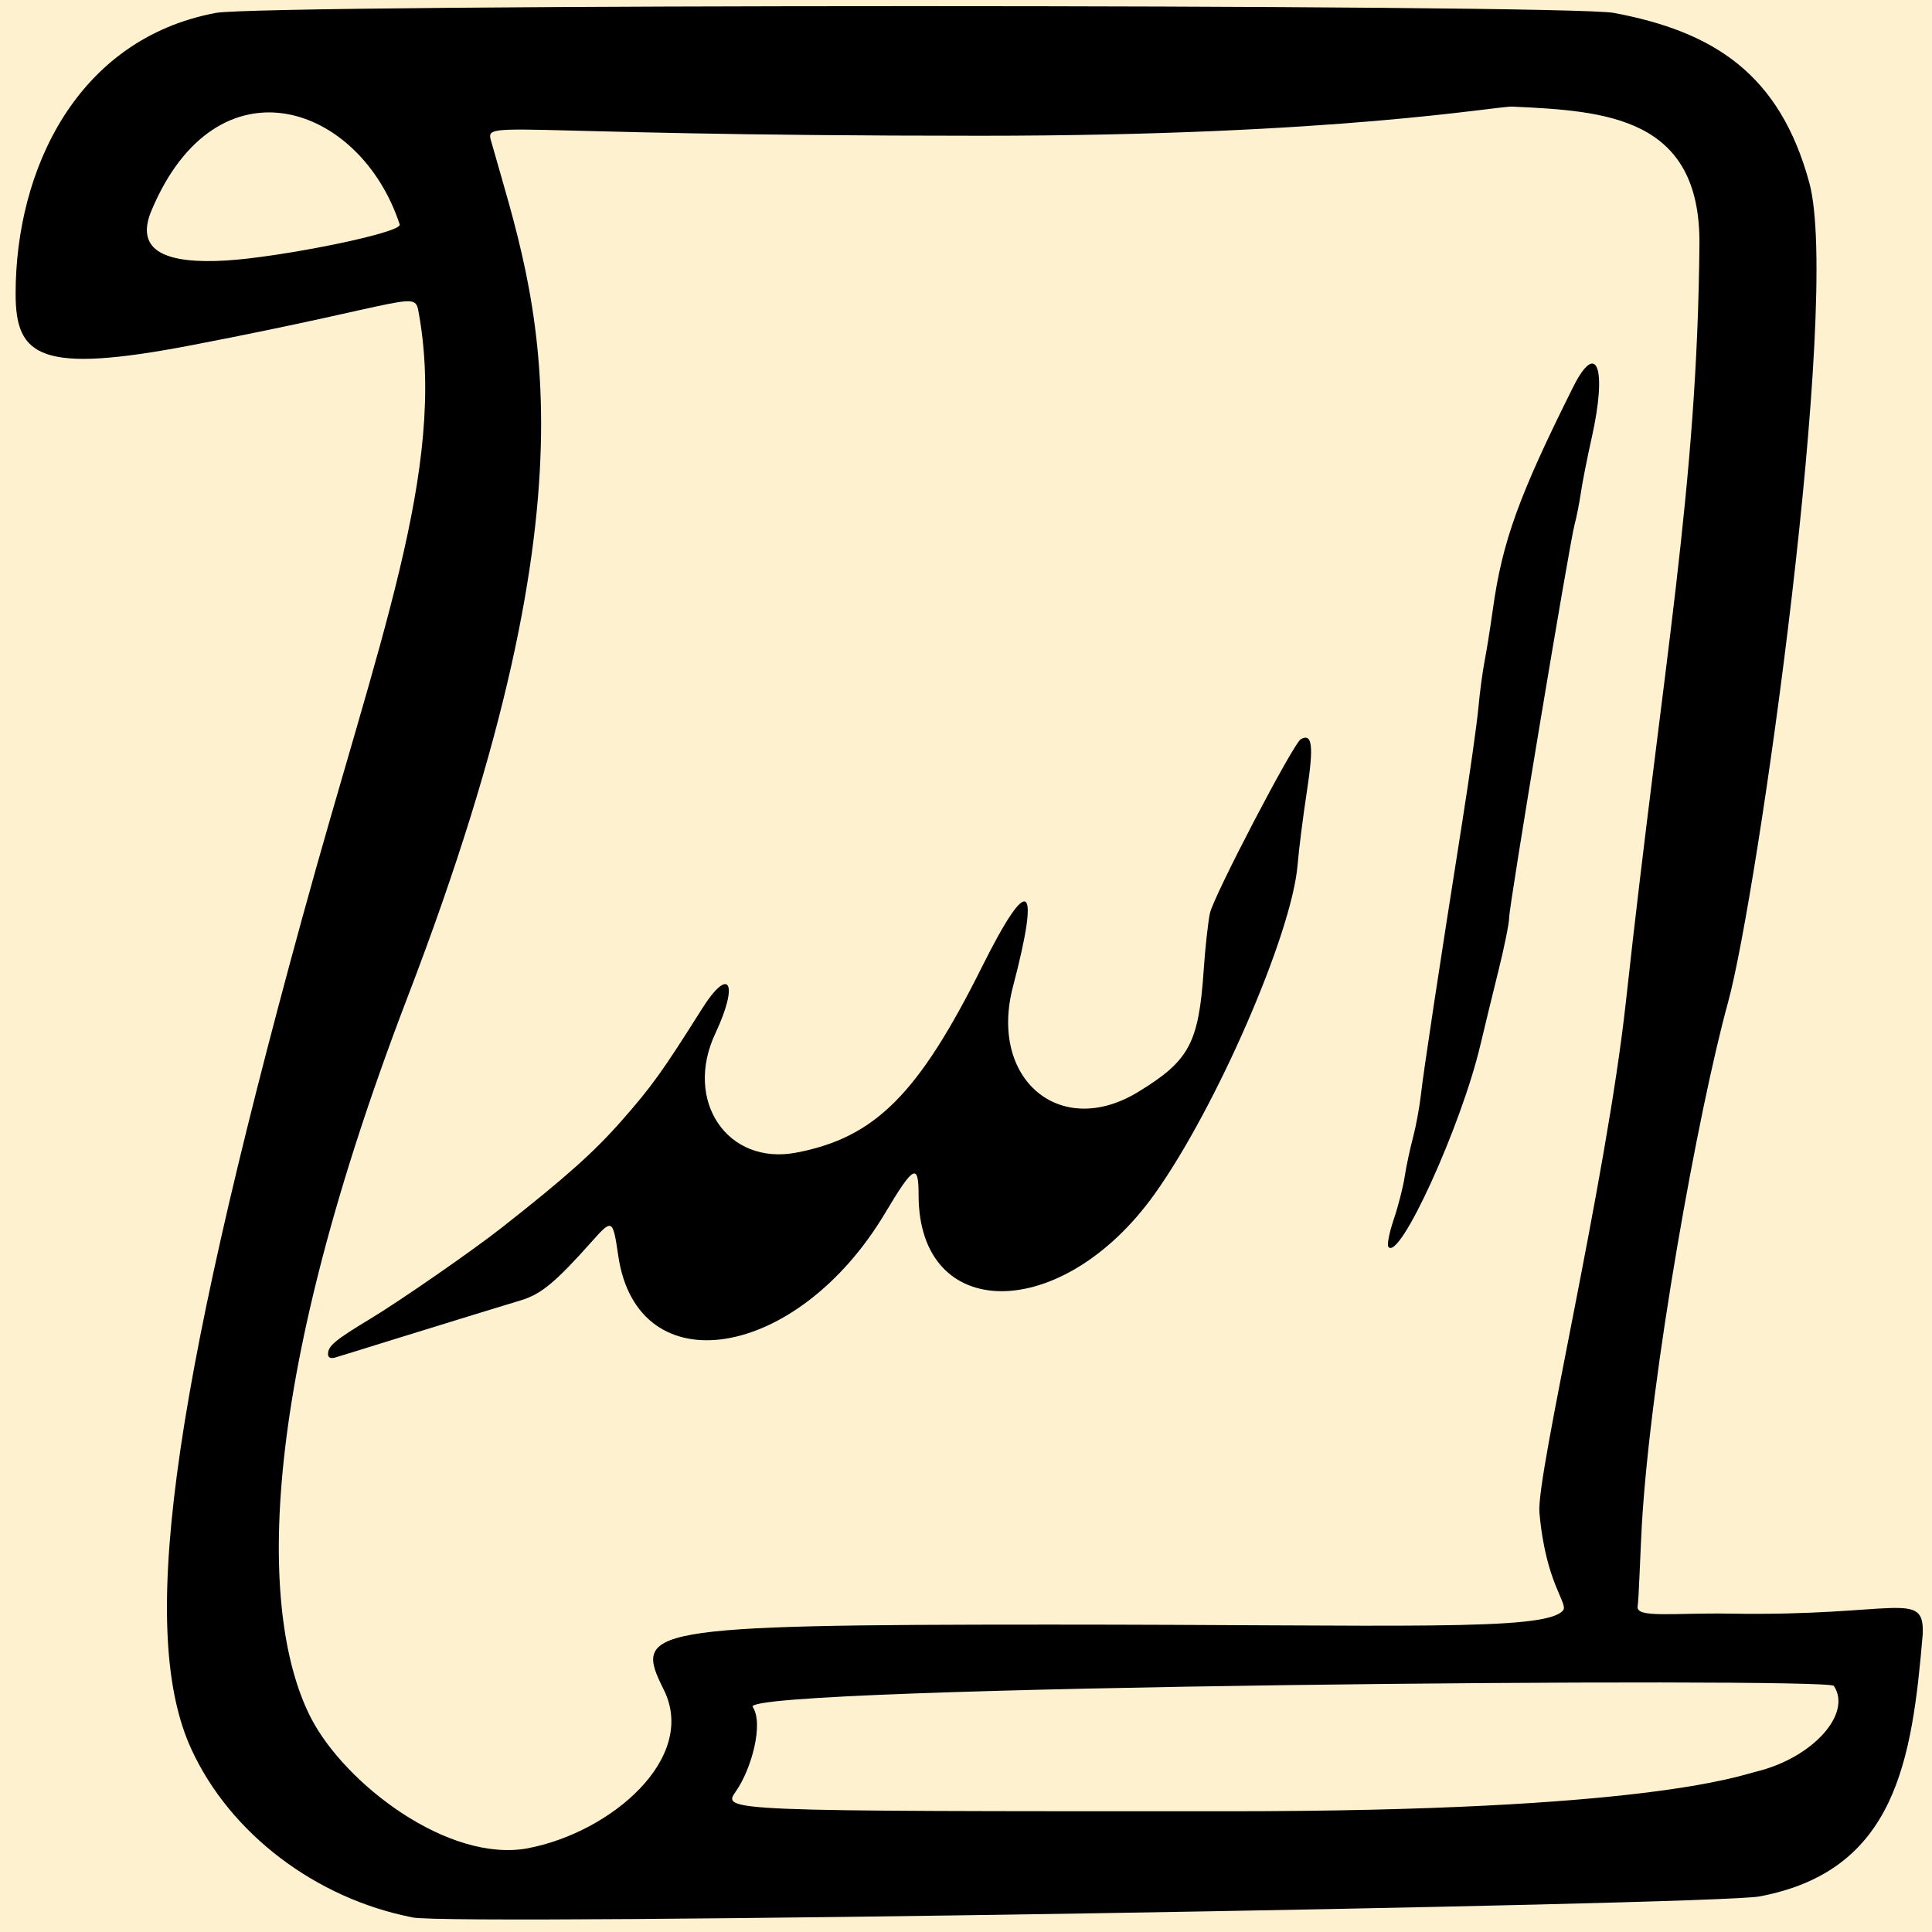
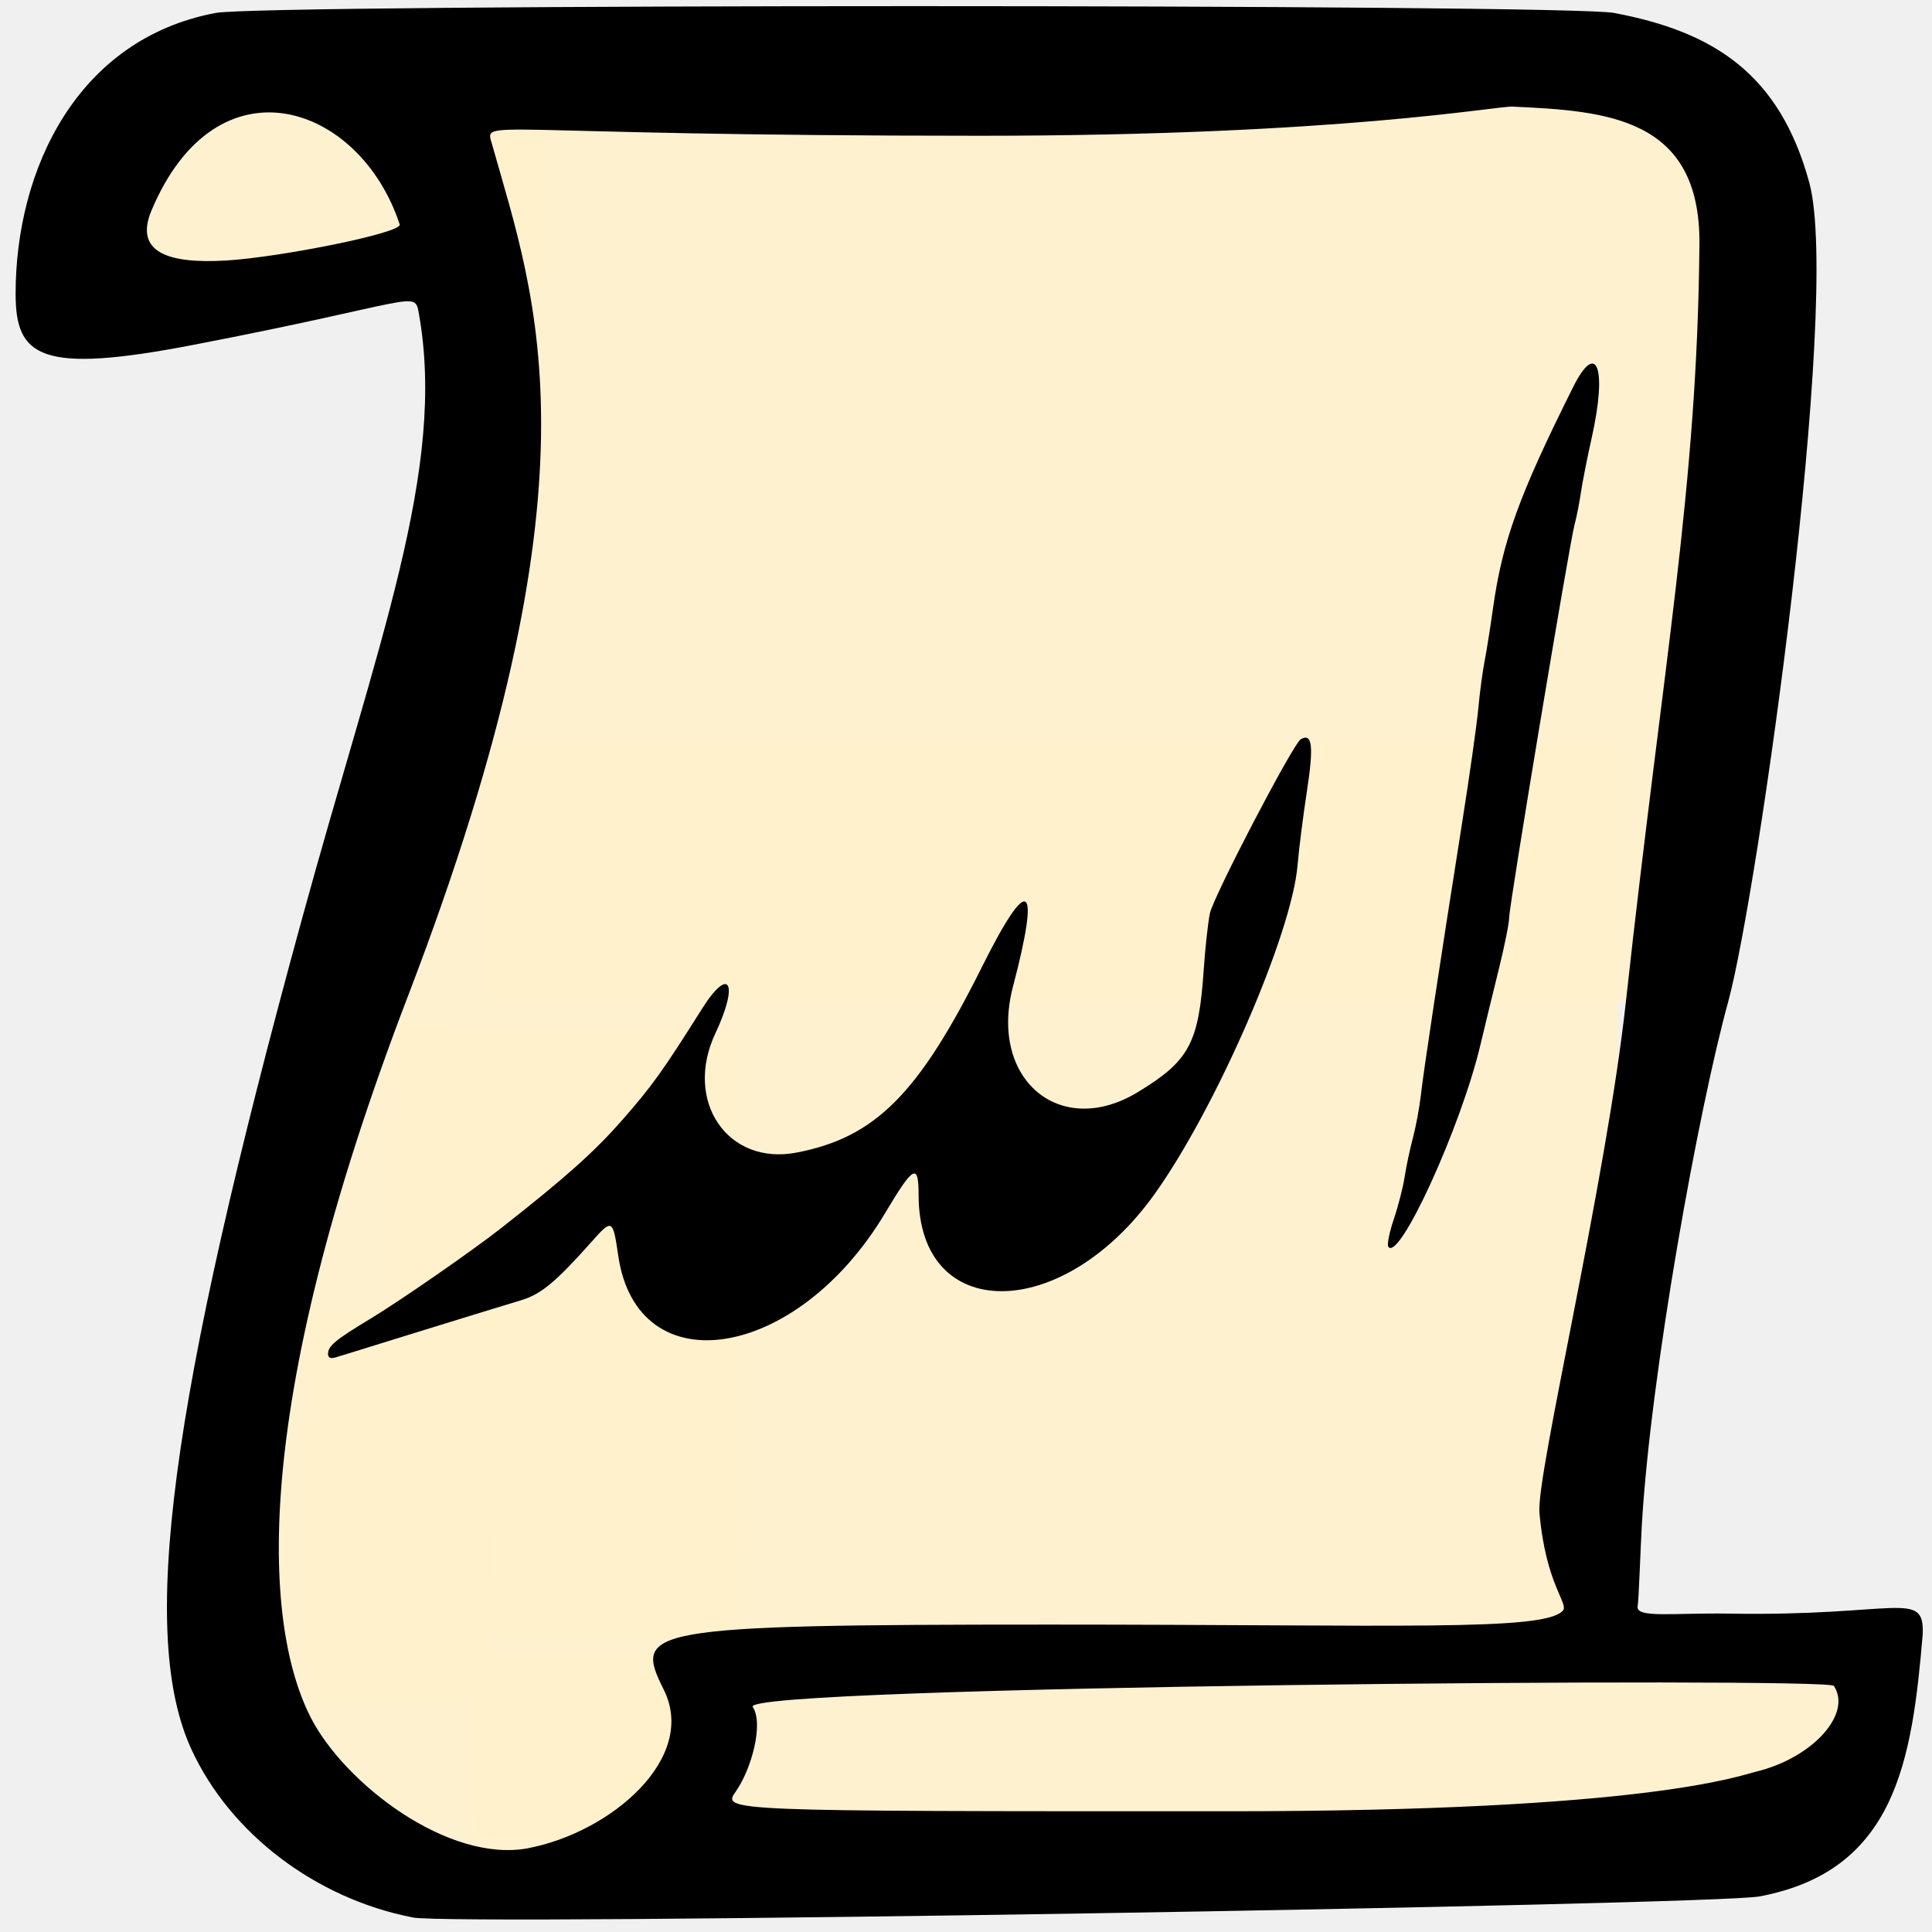
<svg xmlns="http://www.w3.org/2000/svg" width="50mm" height="50mm" viewBox="0 0 50 50" version="1.1" id="svg1">
  <defs id="defs1">
    <linearGradient id="swatch14">
      <stop style="stop-color:#977200;stop-opacity:1;" offset="0" id="stop14" />
    </linearGradient>
    <linearGradient id="swatch7">
      <stop style="stop-color:#1a1a1a;stop-opacity:1;" offset="0" id="stop7" />
    </linearGradient>
  </defs>
  <g id="layer4" transform="translate(-12.21034,-33.85545)">
-     <rect style="display:inline;fill:#fff1cc;fill-opacity:0.9;stroke:none;stroke-width:0.12;stroke-opacity:1" id="rect20" width="50" height="50" x="12.21" y="33.855" />
+     <rect style="display:inline;fill:#fff1cc;fill-opacity:0.9;stroke:none;stroke-width:0.065;stroke-opacity:1" id="rect20" width="23.125" height="31.607" x="36.634" y="-56.472" transform="matrix(-2.9121766e-4,1,-0.9999999,-3.076559e-4,0,0)" />
+     <rect style="display:inline;fill:#fff1cc;fill-opacity:0.9;stroke:none;stroke-width:0.065;stroke-opacity:1" id="rect20-6" width="23.125" height="31.607" x="53.063" y="-54.093" transform="matrix(-2.9121766e-4,1,-0.9999999,-3.076559e-4,0,0)" />
+     <rect style="display:inline;fill:#fff1cc;fill-opacity:0.9;stroke:none;stroke-width:0.037;stroke-opacity:1" id="rect20-6-3" width="21.549" height="11.187" x="60.405" y="-31.322" transform="matrix(-1.106105e-4,1,-0.9999997,-8.1000272e-4,0,0)" />
+     <rect style="display:inline;fill:#fff1cc;fill-opacity:0.9;stroke:none;stroke-width:0.019;stroke-opacity:1" id="rect20-6-3-5" width="10.103" height="5.948" x="67.738" y="-24.86" transform="matrix(-1.254307e-4,1,-0.9999997,-7.1429736e-4,0,0)" />
+     <rect style="display:inline;fill:#fff1cc;fill-opacity:0.9;stroke:none;stroke-width:0.017;stroke-opacity:1" id="rect20-6-3-5-6" width="4.566" height="10.904" x="36.697" y="-26.377" transform="matrix(-5.0882554e-4,0.9999999,-1,-1.7608163e-4,0,0)" />
+     <rect style="display:inline;fill:#fff1cc;fill-opacity:0.9;stroke:none;stroke-width:0.031;stroke-opacity:1" id="rect20-6-7" width="4.766" height="35.637" x="76.68" y="-62.407" transform="matrix(-0.03004925,0.9995484,-1,-5.621605e-5,0,0)" />
  </g>
  <g id="layer2" style="display:none" transform="translate(-12.21034,-33.85545)">
    <circle style="fill:#ffffff;fill-opacity:1;stroke:none;stroke-width:0.367;stroke-opacity:1" id="path3-4" cx="55" cy="55" r="54.816" />
    <circle style="display:inline;mix-blend-mode:normal;fill:#fff1cc;fill-opacity:0.9;stroke:none;stroke-width:1.003" id="path3" cx="55" cy="55" r="55" />
  </g>
  <g id="layer1" transform="translate(-51.94979,-68.71966)">
    <path style="fill:#000000;fill-opacity:1;stroke-width:0.317" d="m 62.622,118.341 c -2.505,-0.49 -4.713,-2.168 -5.717,-4.346 -1.36,-2.95 -0.59,-8.9 2.851,-21.462 1.99,-7.267 3.75,-11.662 3.036,-15.687 -0.115,-0.646 -0.004,-0.323 -5.87,0.805 -3.937,0.757 -4.568,0.303 -4.568,-1.33 0,-3.211 1.588,-6.592 5.18,-7.267 1.244,-0.234 34.946,-0.234 36.187,2.62e-4 2.581,0.486 4.285,1.574 5.053,4.392 0.831,3.051 -1.335,18.42 -2.102,21.211 -0.765,2.781 -2.008,9.623 -2.233,13.553 -0.031,0.533 -0.077,1.908 -0.107,2.081 -0.053,0.315 0.935,0.164 2.389,0.189 4.33,0.073 5.032,-0.634 4.989,0.528 -0.277,3.282 -0.699,6.127 -4.225,6.791 -1.186,0.223 -33.716,0.768 -34.862,0.544 z m 3.013,-1.794 c 2.127,-0.412 4.375,-2.327 3.494,-4.096 -0.779,-1.565 -0.589,-1.687 10.009,-1.687 9.019,0 12.788,0.181 13.26,-0.363 0.155,-0.179 -0.445,-0.674 -0.608,-2.536 -0.085,-0.972 1.727,-8.548 2.238,-13.221 0.969,-8.848 1.848,-13.266 1.903,-19.606 0.029,-3.292 -2.421,-3.448 -4.837,-3.559 -0.411,-0.019 -4.457,0.754 -13.781,0.754 -13.046,0 -12.825,-0.476 -12.631,0.215 1.14,4.051 2.971,8.635 -2.173,22.047 -4.205,10.962 -3.679,16.409 -2.514,18.68 0.874,1.703 3.564,3.775 5.638,3.374 z m -5.195,-12.79 c 0,-0.204 0.187,-0.36 1.086,-0.902 0.783,-0.473 2.658,-1.772 3.417,-2.37 1.662,-1.307 2.378,-1.947 3.104,-2.772 0.766,-0.871 1.05,-1.266 2.067,-2.88 0.713,-1.132 0.965,-0.68 0.35,0.629 -0.824,1.752 0.313,3.428 2.096,3.087 2.04,-0.39 3.16,-1.511 4.808,-4.816 1.207,-2.421 1.517,-2.219 0.798,0.518 -0.631,2.4 1.218,3.959 3.236,2.73 1.328,-0.809 1.571,-1.261 1.7,-3.165 0.038,-0.559 0.11,-1.214 0.159,-1.456 0.09,-0.438 2.157,-4.399 2.354,-4.51 0.297,-0.167 0.337,0.175 0.158,1.343 -0.1,0.652 -0.209,1.513 -0.242,1.912 -0.146,1.777 -2.106,6.287 -3.702,8.519 -2.386,3.338 -6.106,3.352 -6.106,0.023 0,-0.839 -0.13,-0.769 -0.867,0.468 -2.277,3.817 -6.41,4.48 -6.905,1.107 -0.141,-0.959 -0.156,-0.967 -0.687,-0.37 -0.921,1.036 -1.303,1.356 -1.809,1.512 -0.278,0.086 -0.815,0.25 -1.195,0.365 -0.379,0.115 -1.311,0.403 -2.07,0.639 -0.759,0.237 -1.463,0.454 -1.566,0.484 -0.122,0.035 -0.186,0.002 -0.186,-0.096 z m 27.439,-2.774 c -0.036,-0.053 0.028,-0.373 0.142,-0.71 0.114,-0.338 0.24,-0.828 0.28,-1.091 0.04,-0.263 0.136,-0.717 0.214,-1.01 0.078,-0.293 0.171,-0.794 0.207,-1.113 0.069,-0.619 0.476,-3.306 1.063,-7.018 0.198,-1.251 0.389,-2.602 0.425,-3.001 0.036,-0.399 0.109,-0.944 0.161,-1.21 0.052,-0.266 0.149,-0.876 0.216,-1.355 0.242,-1.741 0.674,-2.934 2.073,-5.734 0.617,-1.236 0.888,-0.502 0.483,1.309 -0.116,0.517 -0.242,1.158 -0.281,1.425 -0.039,0.266 -0.112,0.636 -0.163,0.823 -0.132,0.484 -1.692,9.855 -1.692,10.166 0,0.143 -0.123,0.756 -0.274,1.363 -0.151,0.607 -0.363,1.481 -0.472,1.941 -0.5,2.112 -2.105,5.626 -2.383,5.216 z m 9.521,13.586 c 1.468,-0.356 2.489,-1.503 2.009,-2.219 -0.153,-0.228 -28.345,-0.005 -27.979,0.545 0.289,0.433 -0.032,1.609 -0.436,2.185 -0.362,0.516 -0.362,0.516 12.771,0.515 10.803,-9.2e-4 13.184,-0.917 13.635,-1.026 z M 62.294,74.528 c -1.028,-3.129 -4.73,-4.391 -6.423,-0.362 -0.457,1.086 0.435,1.384 1.928,1.296 1.398,-0.083 4.566,-0.716 4.495,-0.933 z" id="path1" />
  </g>
</svg>
